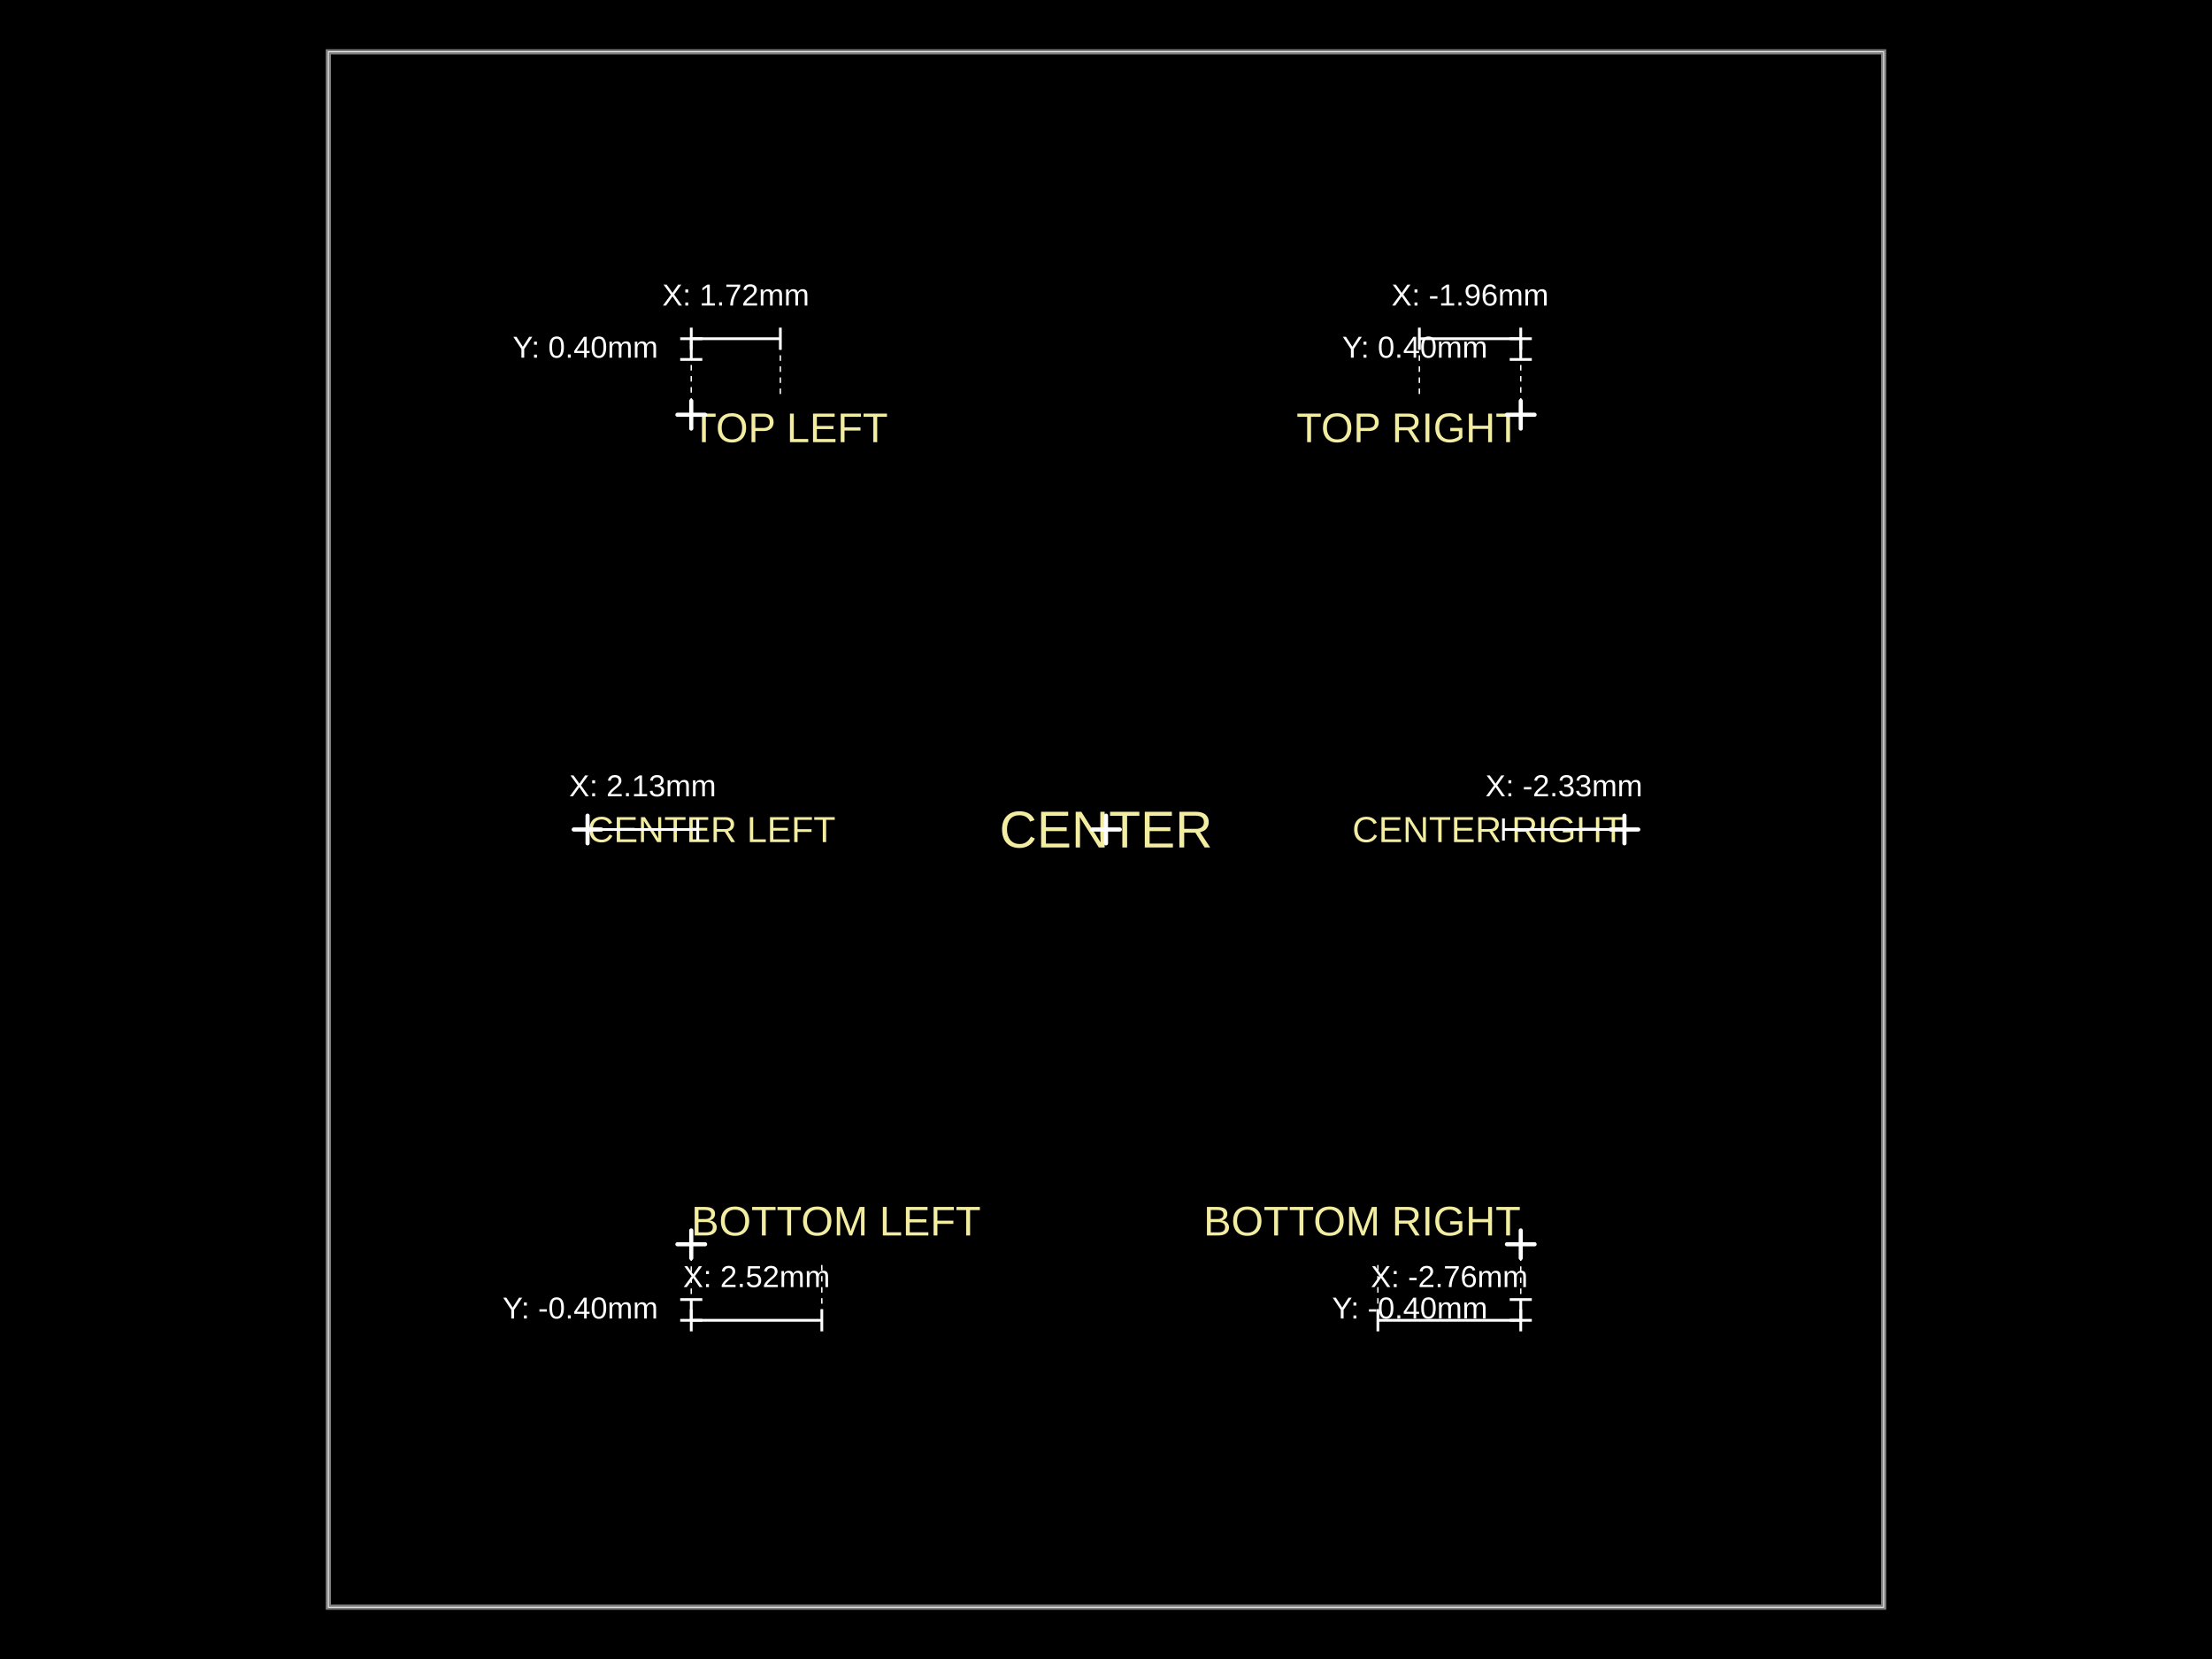
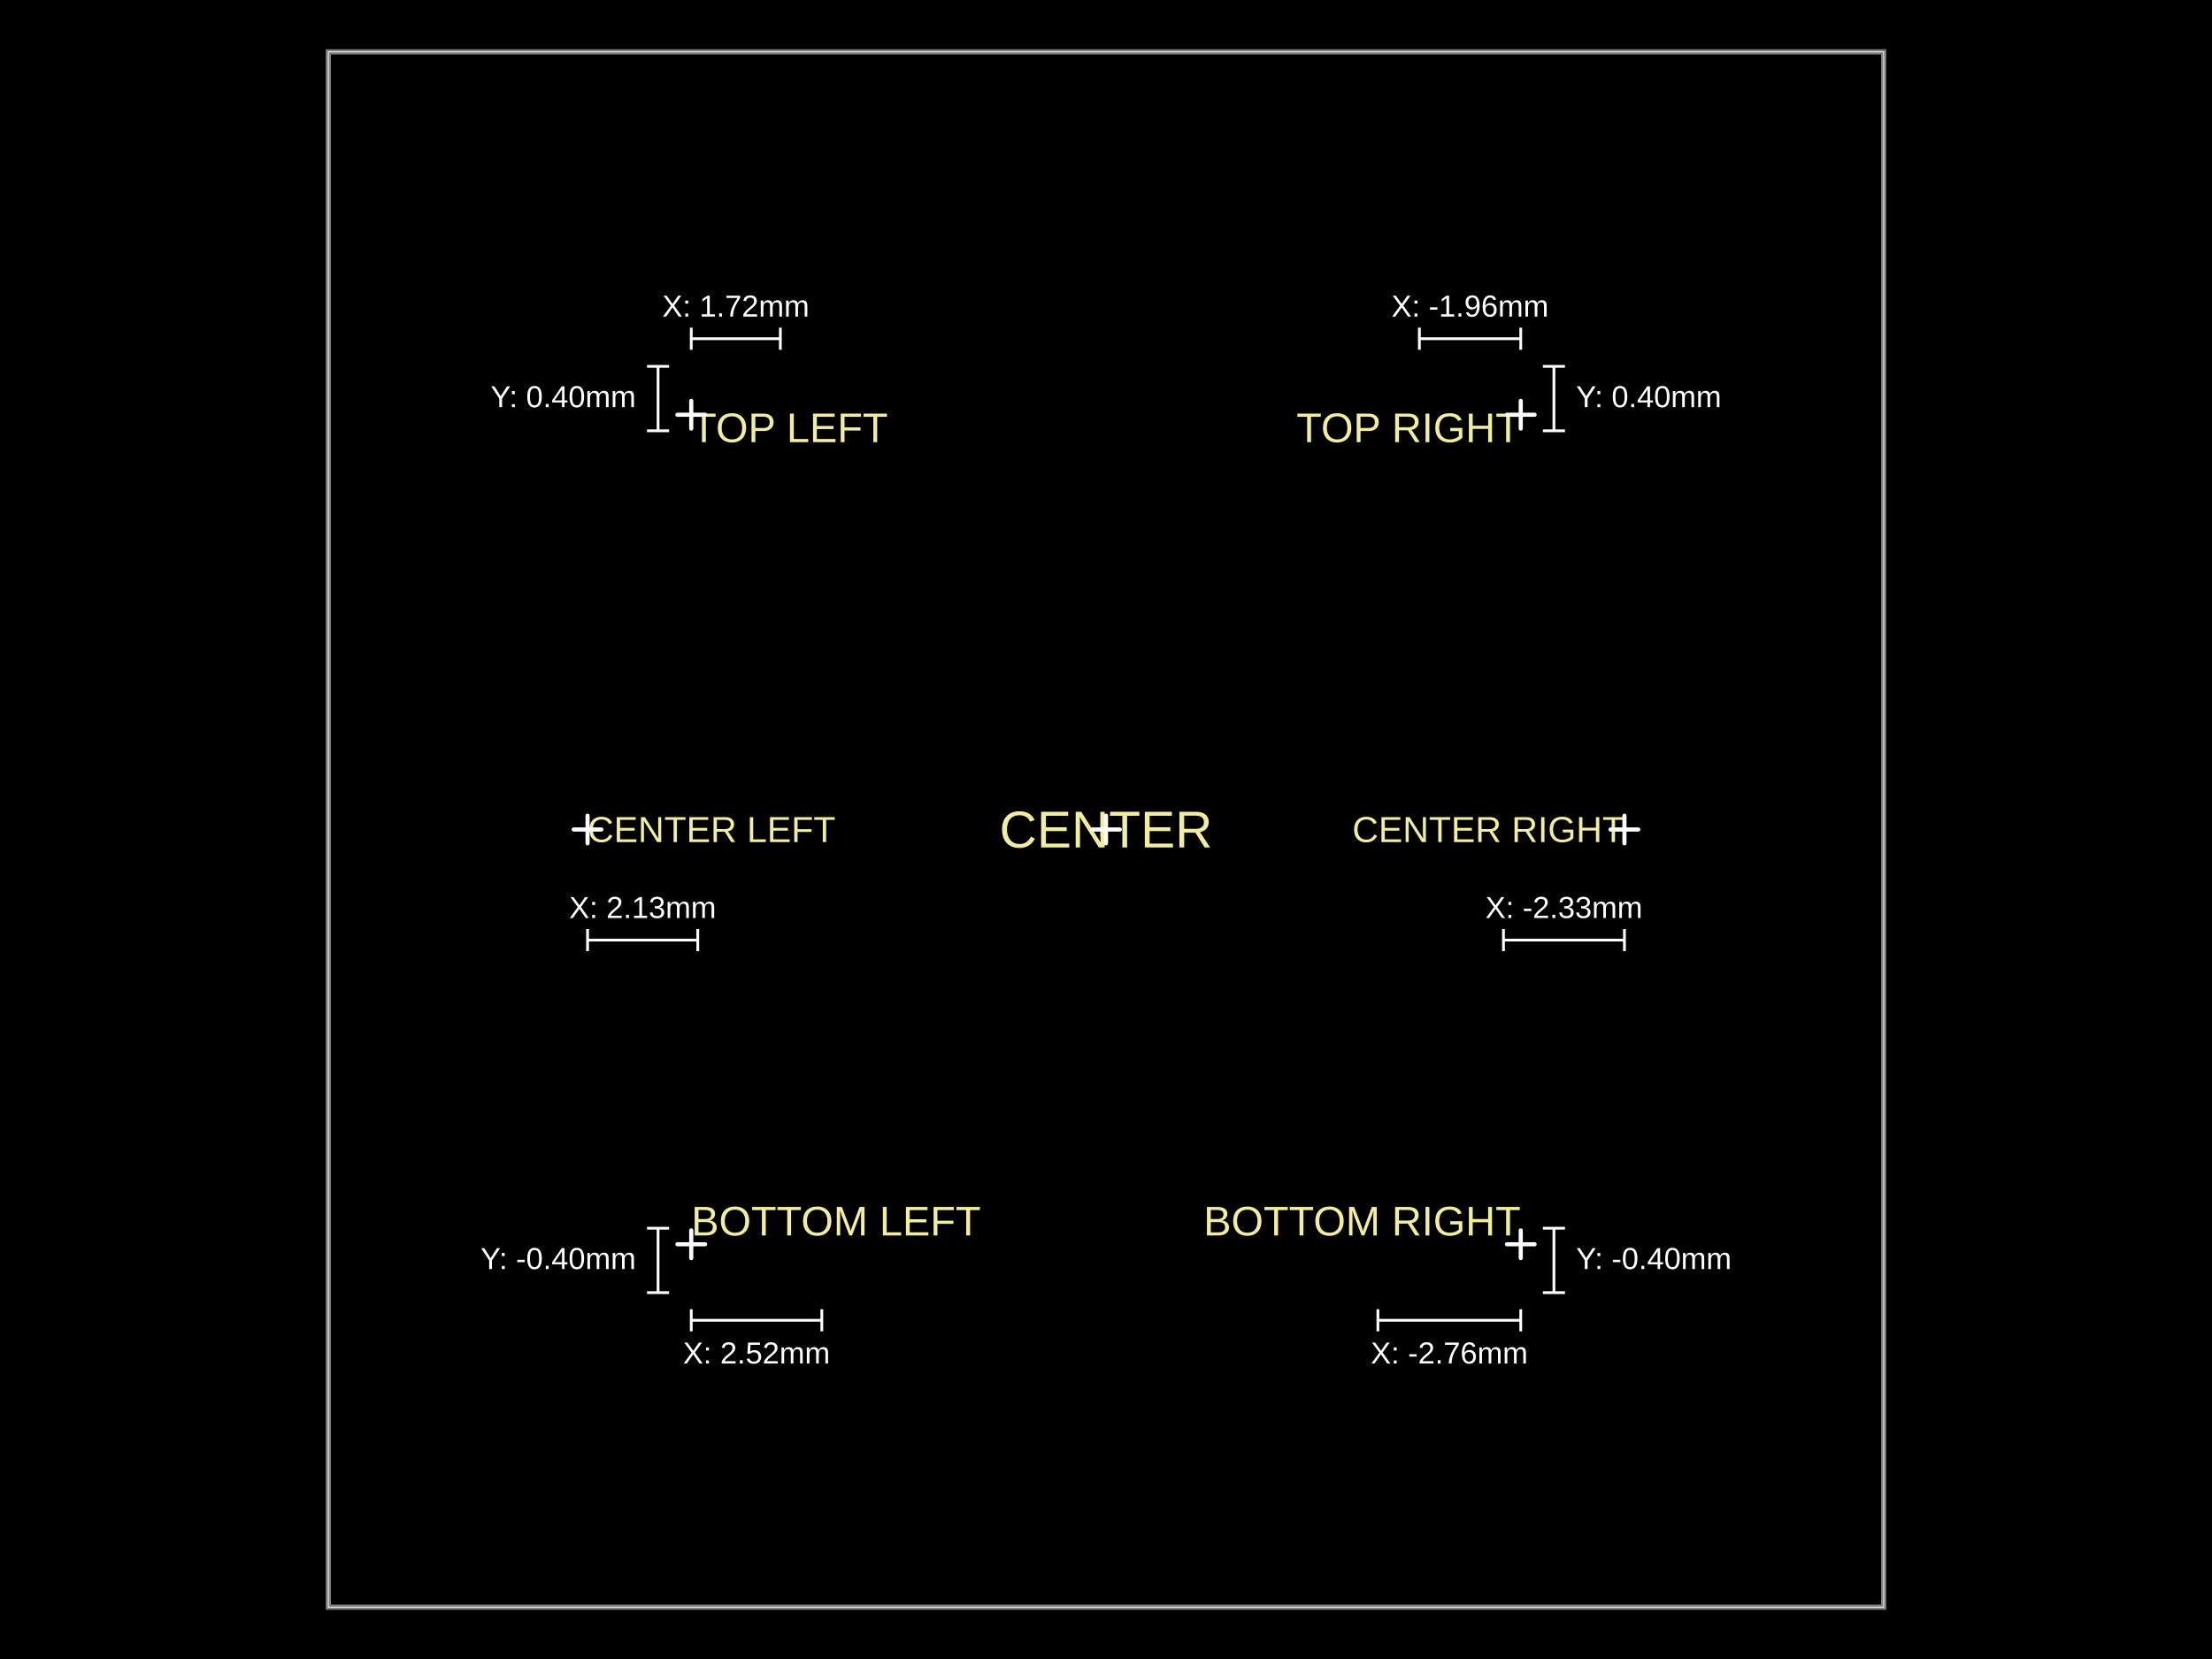
<svg xmlns="http://www.w3.org/2000/svg" width="800" height="600">
  <style />
  <rect class="boundary" x="0" y="0" fill="#000" width="800" height="600" data-type="pcb_background" data-pcb-layer="global" />
  <rect class="pcb-boundary" fill="none" stroke="#fff" stroke-width="0.3" x="118.75" y="18.75" width="562.5" height="562.5" data-type="pcb_boundary" data-pcb-layer="global" />
  <path class="pcb-board" d="M 118.75 581.25 L 681.25 581.25 L 681.25 18.75 L 118.75 18.75 Z" fill="none" stroke="rgba(255, 255, 255, 0.5)" stroke-width="1.875" data-type="pcb_board" data-pcb-layer="board" />
  <text x="0" y="0" dx="0" dy="0" fill="#f2eda1" font-family="Arial, sans-serif" font-size="18.75" text-anchor="middle" dominant-baseline="central" transform="matrix(1,0,0,1,400,300)" class="pcb-silkscreen-text pcb-silkscreen-top" data-pcb-silkscreen-text-id="comp_1" stroke="none" data-type="pcb_silkscreen_text" data-pcb-layer="top">CENTER</text>
  <text x="0" y="0" dx="0" dy="0" fill="#f2eda1" font-family="Arial, sans-serif" font-size="15" text-anchor="start" dominant-baseline="text-before-edge" transform="matrix(1,0,0,1,250,150)" class="pcb-silkscreen-text pcb-silkscreen-top" data-pcb-silkscreen-text-id="comp_2" stroke="none" data-type="pcb_silkscreen_text" data-pcb-layer="top">TOP LEFT</text>
  <text x="0" y="0" dx="0" dy="0" fill="#f2eda1" font-family="Arial, sans-serif" font-size="15" text-anchor="end" dominant-baseline="text-after-edge" transform="matrix(1,0,0,1,550,450)" class="pcb-silkscreen-text pcb-silkscreen-top" data-pcb-silkscreen-text-id="comp_3" stroke="none" data-type="pcb_silkscreen_text" data-pcb-layer="top">BOTTOM RIGHT</text>
  <text x="0" y="0" dx="0" dy="0" fill="#f2eda1" font-family="Arial, sans-serif" font-size="15" text-anchor="end" dominant-baseline="text-before-edge" transform="matrix(1,0,0,1,550,150)" class="pcb-silkscreen-text pcb-silkscreen-top" data-pcb-silkscreen-text-id="comp_4" stroke="none" data-type="pcb_silkscreen_text" data-pcb-layer="top">TOP RIGHT</text>
  <text x="0" y="0" dx="0" dy="0" fill="#f2eda1" font-family="Arial, sans-serif" font-size="15" text-anchor="start" dominant-baseline="text-after-edge" transform="matrix(1,0,0,1,250,450)" class="pcb-silkscreen-text pcb-silkscreen-top" data-pcb-silkscreen-text-id="comp_5" stroke="none" data-type="pcb_silkscreen_text" data-pcb-layer="top">BOTTOM LEFT</text>
  <text x="0" y="0" dx="0" dy="0" fill="#f2eda1" font-family="Arial, sans-serif" font-size="13.125" text-anchor="start" dominant-baseline="central" transform="matrix(1,0,0,1,212.5,300)" class="pcb-silkscreen-text pcb-silkscreen-top" data-pcb-silkscreen-text-id="comp_6" stroke="none" data-type="pcb_silkscreen_text" data-pcb-layer="top">CENTER LEFT</text>
  <text x="0" y="0" dx="0" dy="0" fill="#f2eda1" font-family="Arial, sans-serif" font-size="13.125" text-anchor="end" dominant-baseline="central" transform="matrix(1,0,0,1,587.5,300)" class="pcb-silkscreen-text pcb-silkscreen-top" data-pcb-silkscreen-text-id="comp_7" stroke="none" data-type="pcb_silkscreen_text" data-pcb-layer="top">CENTER RIGHT</text>
  <g class="anchor-offset-marker" data-type="anchor_offset_marker">
    <line x1="400" y1="295" x2="400" y2="305" stroke="#ffffff" stroke-width="1.5" stroke-linecap="round" />
    <line x1="395" y1="300" x2="405" y2="300" stroke="#ffffff" stroke-width="1.5" stroke-linecap="round" />
  </g>
  <g class="anchor-offset-marker" data-type="anchor_offset_marker">
    <line x1="250" y1="145" x2="250" y2="155" stroke="#ffffff" stroke-width="1.5" stroke-linecap="round" />
    <line x1="245" y1="150" x2="255" y2="150" stroke="#ffffff" stroke-width="1.5" stroke-linecap="round" />
  </g>
-   <line x1="250" y1="150" x2="250" y2="122.5" stroke="#ffffff" stroke-width="0.5" stroke-dasharray="2,2" class="anchor-offset-connector" />
  <line x1="250" y1="122.5" x2="282.222" y2="122.5" stroke="#ffffff" stroke-width="1" class="anchor-offset-dimension-x" />
  <line x1="250" y1="118.5" x2="250" y2="126.5" stroke="#ffffff" stroke-width="1" />
  <line x1="282.222" y1="118.5" x2="282.222" y2="126.5" stroke="#ffffff" stroke-width="1" />
-   <text x="266.111" y="110.5" fill="#ffffff" font-size="11" font-family="Arial, sans-serif" text-anchor="middle" dominant-baseline="baseline" class="anchor-offset-label">X: 1.72mm</text>
-   <line x1="282.222" y1="142.5" x2="282.222" y2="122.5" stroke="#ffffff" stroke-width="0.5" stroke-dasharray="2,2" class="anchor-offset-connector" />
-   <line x1="250" y1="130" x2="250" y2="122.5" stroke="#ffffff" stroke-width="1" class="anchor-offset-dimension-y" />
-   <line x1="246" y1="130" x2="254" y2="130" stroke="#ffffff" stroke-width="1" />
-   <line x1="246" y1="122.5" x2="254" y2="122.5" stroke="#ffffff" stroke-width="1" />
-   <text x="238" y="126.25" fill="#ffffff" font-size="11" font-family="Arial, sans-serif" text-anchor="end" dominant-baseline="middle" class="anchor-offset-label">Y: 0.40mm</text>
+   <text x="266.111" y="114.5" fill="#ffffff" font-size="11" font-family="Arial, sans-serif" text-anchor="middle" dominant-baseline="baseline" class="anchor-offset-label">X: 1.72mm</text>
+   <line x1="238" y1="155.8" x2="238" y2="132.5" stroke="#ffffff" stroke-width="1" class="anchor-offset-dimension-y" />
+   <line x1="234" y1="155.8" x2="242" y2="155.8" stroke="#ffffff" stroke-width="1" />
+   <line x1="234" y1="132.5" x2="242" y2="132.5" stroke="#ffffff" stroke-width="1" />
+   <text x="230" y="144.15" fill="#ffffff" font-size="11" font-family="Arial, sans-serif" text-anchor="end" dominant-baseline="middle" class="anchor-offset-label">Y: 0.40mm</text>
  <g class="anchor-offset-marker" data-type="anchor_offset_marker">
    <line x1="550" y1="445" x2="550" y2="455" stroke="#ffffff" stroke-width="1.5" stroke-linecap="round" />
    <line x1="545" y1="450" x2="555" y2="450" stroke="#ffffff" stroke-width="1.5" stroke-linecap="round" />
  </g>
-   <line x1="550" y1="450" x2="550" y2="477.5" stroke="#ffffff" stroke-width="0.5" stroke-dasharray="2,2" class="anchor-offset-connector" />
  <line x1="550" y1="477.5" x2="498.333" y2="477.5" stroke="#ffffff" stroke-width="1" class="anchor-offset-dimension-x" />
  <line x1="550" y1="473.5" x2="550" y2="481.5" stroke="#ffffff" stroke-width="1" />
  <line x1="498.333" y1="473.5" x2="498.333" y2="481.5" stroke="#ffffff" stroke-width="1" />
-   <text x="524.167" y="465.5" fill="#ffffff" font-size="11" font-family="Arial, sans-serif" text-anchor="middle" dominant-baseline="baseline" class="anchor-offset-label">X: -2.76mm</text>
-   <line x1="498.333" y1="457.5" x2="498.333" y2="477.5" stroke="#ffffff" stroke-width="0.5" stroke-dasharray="2,2" class="anchor-offset-connector" />
-   <line x1="550" y1="470" x2="550" y2="477.5" stroke="#ffffff" stroke-width="1" class="anchor-offset-dimension-y" />
-   <line x1="546" y1="470" x2="554" y2="470" stroke="#ffffff" stroke-width="1" />
-   <line x1="546" y1="477.5" x2="554" y2="477.5" stroke="#ffffff" stroke-width="1" />
-   <text x="538" y="473.75" fill="#ffffff" font-size="11" font-family="Arial, sans-serif" text-anchor="end" dominant-baseline="middle" class="anchor-offset-label">Y: -0.40mm</text>
+   <text x="524.167" y="485.5" fill="#ffffff" font-size="11" font-family="Arial, sans-serif" text-anchor="middle" dominant-baseline="hanging" class="anchor-offset-label">X: -2.76mm</text>
+   <line x1="562" y1="444.2" x2="562" y2="467.5" stroke="#ffffff" stroke-width="1" class="anchor-offset-dimension-y" />
+   <line x1="558" y1="444.2" x2="566" y2="444.2" stroke="#ffffff" stroke-width="1" />
+   <line x1="558" y1="467.5" x2="566" y2="467.5" stroke="#ffffff" stroke-width="1" />
+   <text x="570" y="455.85" fill="#ffffff" font-size="11" font-family="Arial, sans-serif" text-anchor="start" dominant-baseline="middle" class="anchor-offset-label">Y: -0.40mm</text>
  <g class="anchor-offset-marker" data-type="anchor_offset_marker">
    <line x1="550" y1="145" x2="550" y2="155" stroke="#ffffff" stroke-width="1.5" stroke-linecap="round" />
    <line x1="545" y1="150" x2="555" y2="150" stroke="#ffffff" stroke-width="1.5" stroke-linecap="round" />
  </g>
-   <line x1="550" y1="150" x2="550" y2="122.5" stroke="#ffffff" stroke-width="0.5" stroke-dasharray="2,2" class="anchor-offset-connector" />
  <line x1="550" y1="122.5" x2="513.333" y2="122.5" stroke="#ffffff" stroke-width="1" class="anchor-offset-dimension-x" />
  <line x1="550" y1="118.5" x2="550" y2="126.5" stroke="#ffffff" stroke-width="1" />
  <line x1="513.333" y1="118.5" x2="513.333" y2="126.5" stroke="#ffffff" stroke-width="1" />
-   <text x="531.667" y="110.5" fill="#ffffff" font-size="11" font-family="Arial, sans-serif" text-anchor="middle" dominant-baseline="baseline" class="anchor-offset-label">X: -1.96mm</text>
-   <line x1="513.333" y1="142.5" x2="513.333" y2="122.5" stroke="#ffffff" stroke-width="0.5" stroke-dasharray="2,2" class="anchor-offset-connector" />
-   <line x1="550" y1="130" x2="550" y2="122.5" stroke="#ffffff" stroke-width="1" class="anchor-offset-dimension-y" />
-   <line x1="546" y1="130" x2="554" y2="130" stroke="#ffffff" stroke-width="1" />
-   <line x1="546" y1="122.5" x2="554" y2="122.5" stroke="#ffffff" stroke-width="1" />
-   <text x="538" y="126.25" fill="#ffffff" font-size="11" font-family="Arial, sans-serif" text-anchor="end" dominant-baseline="middle" class="anchor-offset-label">Y: 0.40mm</text>
+   <text x="531.667" y="114.5" fill="#ffffff" font-size="11" font-family="Arial, sans-serif" text-anchor="middle" dominant-baseline="baseline" class="anchor-offset-label">X: -1.96mm</text>
+   <line x1="562" y1="155.8" x2="562" y2="132.5" stroke="#ffffff" stroke-width="1" class="anchor-offset-dimension-y" />
+   <line x1="558" y1="155.8" x2="566" y2="155.8" stroke="#ffffff" stroke-width="1" />
+   <line x1="558" y1="132.5" x2="566" y2="132.5" stroke="#ffffff" stroke-width="1" />
+   <text x="570" y="144.15" fill="#ffffff" font-size="11" font-family="Arial, sans-serif" text-anchor="start" dominant-baseline="middle" class="anchor-offset-label">Y: 0.40mm</text>
  <g class="anchor-offset-marker" data-type="anchor_offset_marker">
    <line x1="250" y1="445" x2="250" y2="455" stroke="#ffffff" stroke-width="1.5" stroke-linecap="round" />
    <line x1="245" y1="450" x2="255" y2="450" stroke="#ffffff" stroke-width="1.5" stroke-linecap="round" />
  </g>
-   <line x1="250" y1="450" x2="250" y2="477.5" stroke="#ffffff" stroke-width="0.5" stroke-dasharray="2,2" class="anchor-offset-connector" />
  <line x1="250" y1="477.5" x2="297.222" y2="477.5" stroke="#ffffff" stroke-width="1" class="anchor-offset-dimension-x" />
  <line x1="250" y1="473.5" x2="250" y2="481.5" stroke="#ffffff" stroke-width="1" />
  <line x1="297.222" y1="473.5" x2="297.222" y2="481.5" stroke="#ffffff" stroke-width="1" />
-   <text x="273.611" y="465.5" fill="#ffffff" font-size="11" font-family="Arial, sans-serif" text-anchor="middle" dominant-baseline="baseline" class="anchor-offset-label">X: 2.52mm</text>
-   <line x1="297.222" y1="457.5" x2="297.222" y2="477.5" stroke="#ffffff" stroke-width="0.5" stroke-dasharray="2,2" class="anchor-offset-connector" />
-   <line x1="250" y1="470" x2="250" y2="477.5" stroke="#ffffff" stroke-width="1" class="anchor-offset-dimension-y" />
-   <line x1="246" y1="470" x2="254" y2="470" stroke="#ffffff" stroke-width="1" />
-   <line x1="246" y1="477.5" x2="254" y2="477.5" stroke="#ffffff" stroke-width="1" />
-   <text x="238" y="473.75" fill="#ffffff" font-size="11" font-family="Arial, sans-serif" text-anchor="end" dominant-baseline="middle" class="anchor-offset-label">Y: -0.40mm</text>
+   <text x="273.611" y="485.5" fill="#ffffff" font-size="11" font-family="Arial, sans-serif" text-anchor="middle" dominant-baseline="hanging" class="anchor-offset-label">X: 2.52mm</text>
+   <line x1="238" y1="444.2" x2="238" y2="467.5" stroke="#ffffff" stroke-width="1" class="anchor-offset-dimension-y" />
+   <line x1="234" y1="444.2" x2="242" y2="444.2" stroke="#ffffff" stroke-width="1" />
+   <line x1="234" y1="467.5" x2="242" y2="467.5" stroke="#ffffff" stroke-width="1" />
+   <text x="230" y="455.85" fill="#ffffff" font-size="11" font-family="Arial, sans-serif" text-anchor="end" dominant-baseline="middle" class="anchor-offset-label">Y: -0.40mm</text>
  <g class="anchor-offset-marker" data-type="anchor_offset_marker">
    <line x1="212.5" y1="295" x2="212.5" y2="305" stroke="#ffffff" stroke-width="1.5" stroke-linecap="round" />
    <line x1="207.5" y1="300" x2="217.5" y2="300" stroke="#ffffff" stroke-width="1.5" stroke-linecap="round" />
  </g>
-   <line x1="212.5" y1="300" x2="212.5" y2="300" stroke="#ffffff" stroke-width="0.5" stroke-dasharray="2,2" class="anchor-offset-connector" />
-   <line x1="212.5" y1="300" x2="252.361" y2="300" stroke="#ffffff" stroke-width="1" class="anchor-offset-dimension-x" />
-   <line x1="212.5" y1="296" x2="212.5" y2="304" stroke="#ffffff" stroke-width="1" />
-   <line x1="252.361" y1="296" x2="252.361" y2="304" stroke="#ffffff" stroke-width="1" />
-   <text x="232.431" y="288" fill="#ffffff" font-size="11" font-family="Arial, sans-serif" text-anchor="middle" dominant-baseline="baseline" class="anchor-offset-label">X: 2.13mm</text>
+   <line x1="212.5" y1="340" x2="252.361" y2="340" stroke="#ffffff" stroke-width="1" class="anchor-offset-dimension-x" />
+   <line x1="212.5" y1="336" x2="212.5" y2="344" stroke="#ffffff" stroke-width="1" />
+   <line x1="252.361" y1="336" x2="252.361" y2="344" stroke="#ffffff" stroke-width="1" />
+   <text x="232.431" y="332" fill="#ffffff" font-size="11" font-family="Arial, sans-serif" text-anchor="middle" dominant-baseline="baseline" class="anchor-offset-label">X: 2.13mm</text>
  <g class="anchor-offset-marker" data-type="anchor_offset_marker">
    <line x1="587.5" y1="295" x2="587.5" y2="305" stroke="#ffffff" stroke-width="1.5" stroke-linecap="round" />
    <line x1="582.5" y1="300" x2="592.5" y2="300" stroke="#ffffff" stroke-width="1.5" stroke-linecap="round" />
  </g>
-   <line x1="587.5" y1="300" x2="587.5" y2="300" stroke="#ffffff" stroke-width="0.5" stroke-dasharray="2,2" class="anchor-offset-connector" />
-   <line x1="587.5" y1="300" x2="543.75" y2="300" stroke="#ffffff" stroke-width="1" class="anchor-offset-dimension-x" />
-   <line x1="587.5" y1="296" x2="587.5" y2="304" stroke="#ffffff" stroke-width="1" />
-   <line x1="543.75" y1="296" x2="543.75" y2="304" stroke="#ffffff" stroke-width="1" />
-   <text x="565.625" y="288" fill="#ffffff" font-size="11" font-family="Arial, sans-serif" text-anchor="middle" dominant-baseline="baseline" class="anchor-offset-label">X: -2.33mm</text>
+   <line x1="587.5" y1="340" x2="543.75" y2="340" stroke="#ffffff" stroke-width="1" class="anchor-offset-dimension-x" />
+   <line x1="587.5" y1="336" x2="587.5" y2="344" stroke="#ffffff" stroke-width="1" />
+   <line x1="543.75" y1="336" x2="543.75" y2="344" stroke="#ffffff" stroke-width="1" />
+   <text x="565.625" y="332" fill="#ffffff" font-size="11" font-family="Arial, sans-serif" text-anchor="middle" dominant-baseline="baseline" class="anchor-offset-label">X: -2.33mm</text>
</svg>
